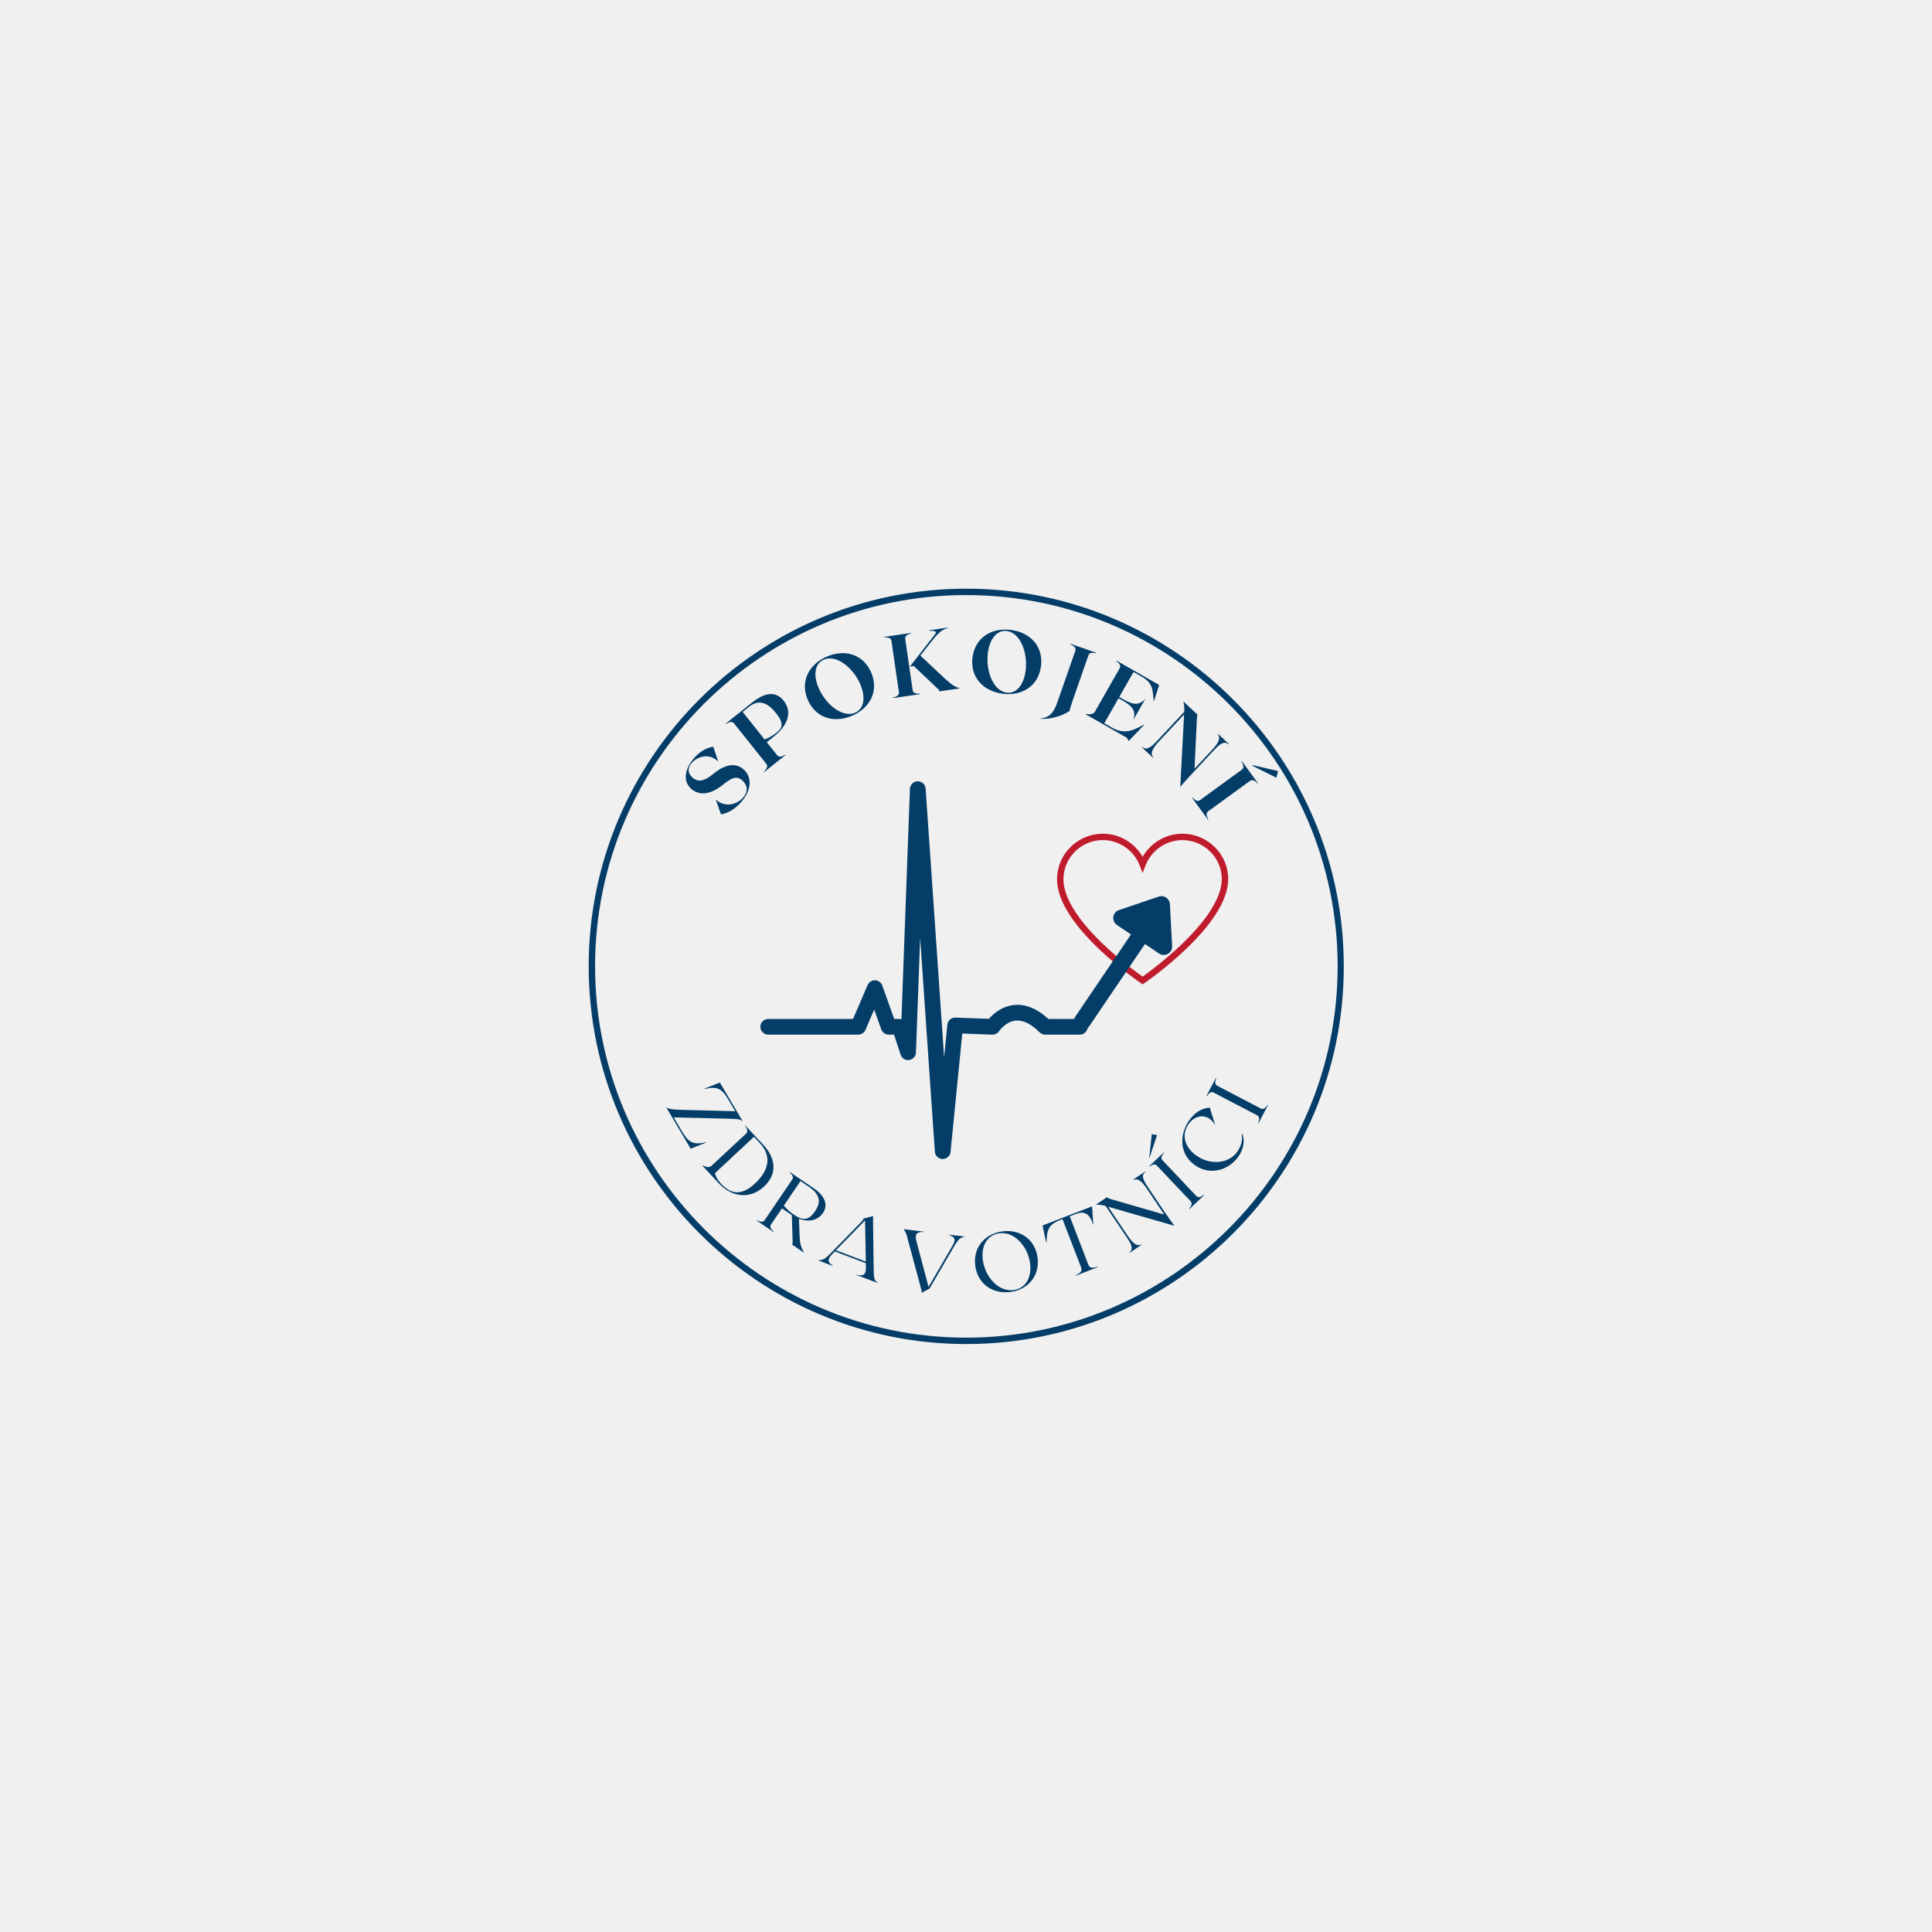
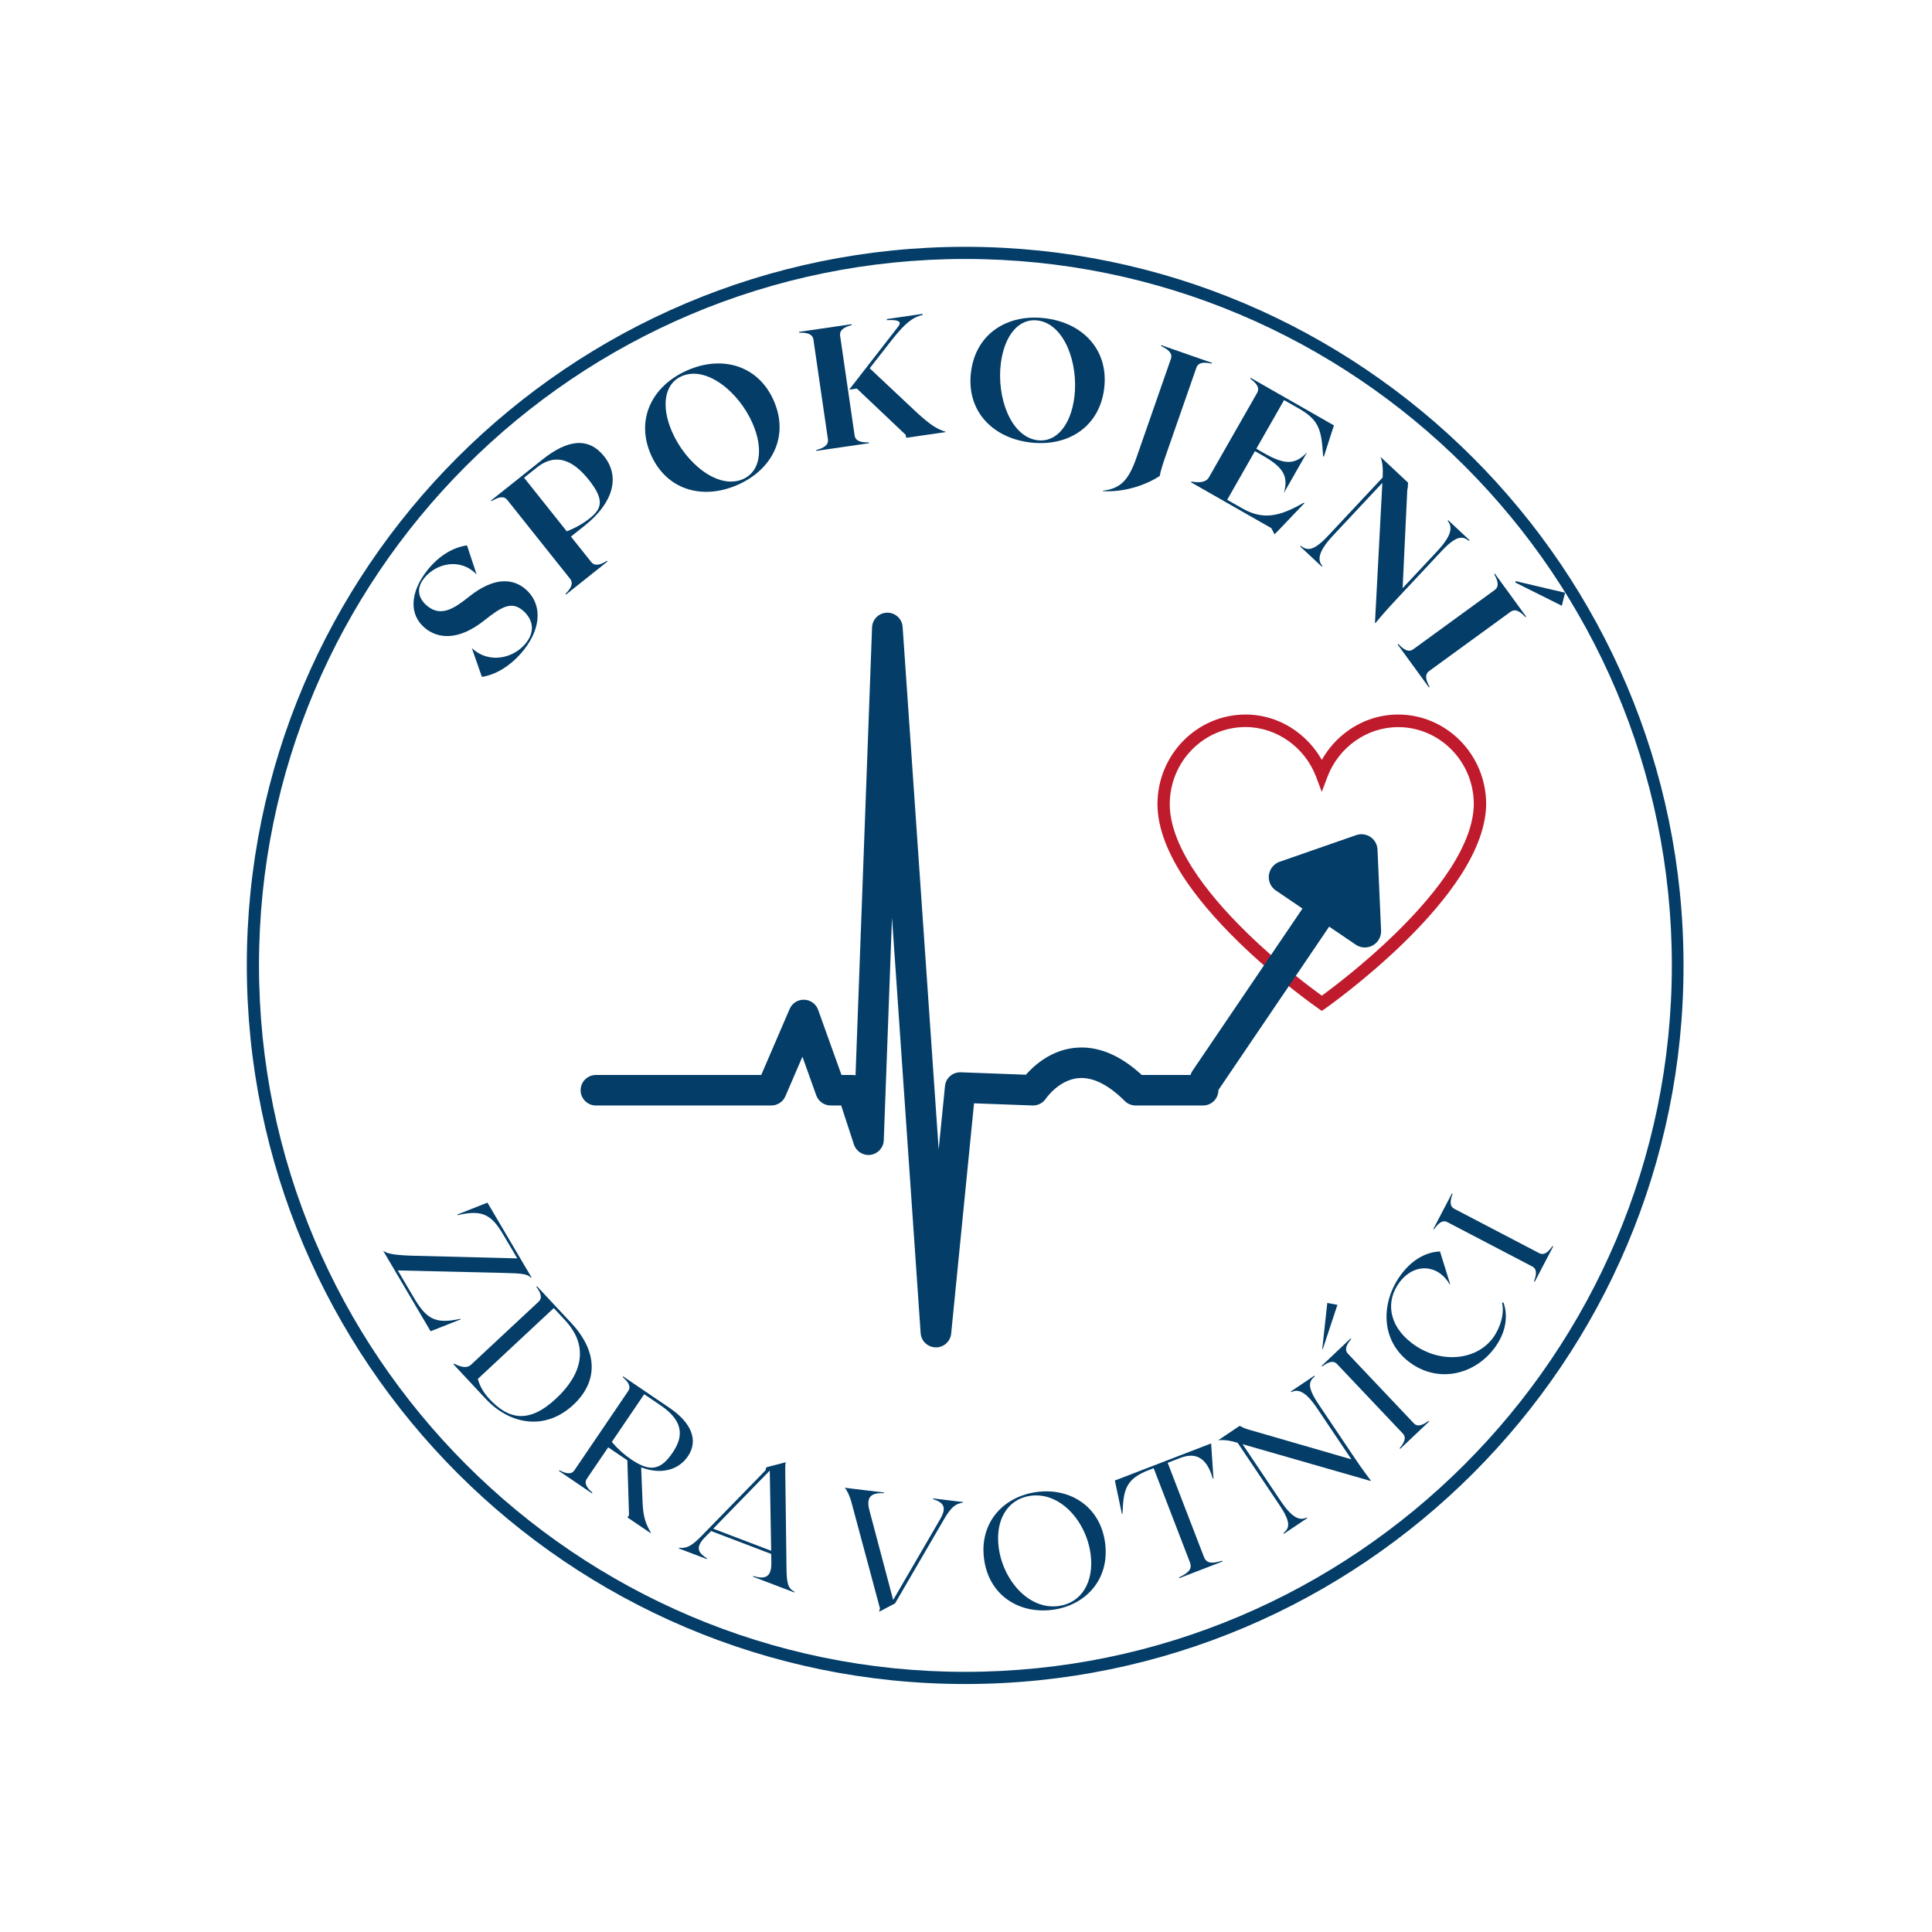
<svg xmlns="http://www.w3.org/2000/svg" width="500" zoomAndPan="magnify" viewBox="0 0 375 375" height="500" preserveAspectRatio="xMidYMid meet" version="1.0">
  <defs>
    <g />
    <clipPath id="id1">
-       <path d="M 114.262 114.262 L 260.879 114.262 L 260.879 260.879 L 114.262 260.879 Z M 114.262 114.262 " clip-rule="nonzero" />
+       <path d="M 47.906 47.906 L 326.867 47.906 L 326.867 326.867 L 47.906 326.867 Z M 47.906 47.906 " clip-rule="nonzero" />
    </clipPath>
    <clipPath id="id2">
-       <path d="M 147.578 151.652 L 211.137 151.652 L 211.137 224.961 L 147.578 224.961 Z M 147.578 151.652 " clip-rule="nonzero" />
+       <path d="M 112.68 118.918 L 236.523 118.918 L 236.523 261.527 L 112.68 261.527 Z M 112.68 118.918 " clip-rule="nonzero" />
    </clipPath>
    <clipPath id="id3">
-       <path d="M 205.172 161.816 L 238.398 161.816 L 238.398 191.066 L 205.172 191.066 Z M 205.172 161.816 " clip-rule="nonzero" />
+       <path d="M 224.664 138.68 L 288.461 138.68 L 288.461 196.223 L 224.664 196.223 Z M 224.664 138.68 " clip-rule="nonzero" />
    </clipPath>
  </defs>
+   <rect x="-37.5" width="450" fill="#ffffff" y="-37.5" height="450" fill-opacity="1" />
+   <rect x="-37.5" width="450" fill="#ffffff" y="-37.5" height="450" fill-opacity="1" />
+   <rect x="-37.5" width="450" fill="#ffffff" y="-37.5" height="450" fill-opacity="1" />
+   <rect x="-37.5" width="450" fill="#ffffff" y="-37.5" height="450" fill-opacity="1" />
  <g clip-path="url(#id1)">
-     <path fill="rgb(1.18%, 23.92%, 40.779%)" d="M 187.547 260.879 C 147.156 260.879 114.262 227.984 114.262 187.547 C 114.262 147.109 147.156 114.262 187.547 114.262 C 227.934 114.262 260.828 147.156 260.828 187.547 C 260.879 227.984 227.984 260.879 187.547 260.879 Z M 187.547 115.504 C 147.805 115.504 115.504 147.805 115.504 187.547 C 115.504 227.289 147.852 259.637 187.547 259.637 C 227.238 259.637 259.637 227.289 259.637 187.547 C 259.637 147.805 227.289 115.504 187.547 115.504 Z M 187.547 115.504 " fill-opacity="1" fill-rule="nonzero" />
+     <path fill="#033d68" d="M 187.34 326.867 C 110.496 326.867 47.906 264.277 47.906 187.34 C 47.906 110.402 110.496 47.906 187.34 47.906 C 264.184 47.906 326.77 110.496 326.77 187.34 C 326.867 264.277 264.277 326.867 187.34 326.867 Z M 187.34 50.266 C 111.723 50.266 50.27 111.723 50.27 187.34 C 50.27 262.957 111.816 324.504 187.34 324.504 C 262.859 324.504 324.504 262.957 324.504 187.34 C 324.504 111.723 262.957 50.266 187.34 50.266 Z M 187.34 50.266 " fill-opacity="1" fill-rule="nonzero" />
  </g>
-   <g fill="rgb(1.18%, 23.92%, 40.779%)" fill-opacity="1">
-     <g transform="translate(140.5848, 159.4498)">
+   <g fill="#033d68" fill-opacity="1">
+     <g transform="translate(94.79634, 134.0799)">
      <g>
-         <path d="M -1.965 -9.371 C -3.406 -8.215 -4.711 -7.367 -6.059 -8.43 C -6.715 -8.953 -7.43 -9.957 -6.418 -11.234 C -5.258 -12.699 -2.828 -13.336 -1.176 -11.609 L -2.137 -14.516 C -3.387 -14.344 -4.852 -13.602 -6.098 -12.027 C -7.832 -9.836 -7.973 -7.562 -6.262 -6.207 C -5.066 -5.262 -3.059 -4.895 -0.355 -7.066 C 1.289 -8.367 2.27 -8.945 3.375 -8.07 C 3.992 -7.582 5.004 -6.344 3.746 -4.758 C 2.574 -3.277 0.102 -2.613 -1.656 -4.266 L -0.648 -1.391 C 0.625 -1.562 2.234 -2.434 3.543 -4.086 C 5.418 -6.453 5.309 -8.883 3.598 -10.234 C 2.578 -11.043 0.781 -11.57 -1.965 -9.371 Z M -1.965 -9.371 " />
+         <path d="M -3.82 -18.215 C -6.625 -15.969 -9.164 -14.32 -11.777 -16.391 C -13.059 -17.406 -14.449 -19.359 -12.48 -21.84 C -10.223 -24.691 -5.5 -25.926 -2.285 -22.574 L -4.152 -28.219 C -6.582 -27.891 -9.43 -26.445 -11.852 -23.387 C -15.227 -19.125 -15.5 -14.703 -12.18 -12.07 C -9.852 -10.23 -5.945 -9.52 -0.691 -13.738 C 2.504 -16.27 4.418 -17.391 6.559 -15.695 C 7.762 -14.742 9.727 -12.332 7.285 -9.25 C 5.004 -6.375 0.195 -5.078 -3.219 -8.293 L -1.262 -2.703 C 1.215 -3.039 4.344 -4.73 6.891 -7.945 C 10.535 -12.547 10.316 -17.27 6.996 -19.898 C 5.012 -21.473 1.523 -22.492 -3.82 -18.215 Z M -3.82 -18.215 " />
      </g>
    </g>
  </g>
-   <g fill="rgb(1.18%, 23.92%, 40.779%)" fill-opacity="1">
-     <g transform="translate(148.1291, 150.0066)">
+   <g fill="#033d68" fill-opacity="1">
+     <g transform="translate(109.4646, 115.7197)">
      <g>
-         <path d="M -2.129 -13.656 L -7.281 -9.551 L -7.227 -9.484 C -6.625 -9.855 -6.035 -10.082 -5.652 -9.598 L 0.613 -1.738 C 0.996 -1.254 0.645 -0.734 0.148 -0.227 L 0.203 -0.16 L 4.348 -3.465 L 4.293 -3.531 C 3.691 -3.16 3.102 -2.934 2.719 -3.414 L 0.699 -5.949 L 2.105 -7.074 C 4.844 -9.254 5.676 -11.871 4.008 -13.961 C 2.469 -15.895 0.395 -15.664 -2.129 -13.656 Z M 2.562 -7.766 C 1.879 -7.223 1.098 -6.797 0.281 -6.473 L -3.984 -11.828 L -2.711 -12.844 C -0.562 -14.551 1.211 -13.203 2.484 -11.609 C 4.109 -9.57 3.742 -8.707 2.562 -7.766 Z M 2.562 -7.766 " />
+         <path d="M -4.141 -26.551 L -14.156 -18.57 L -14.051 -18.441 C -12.879 -19.16 -11.738 -19.602 -10.988 -18.664 L 1.188 -3.379 C 1.938 -2.438 1.254 -1.426 0.289 -0.441 L 0.391 -0.312 L 8.449 -6.734 L 8.348 -6.863 C 7.172 -6.141 6.031 -5.703 5.285 -6.641 L 1.355 -11.57 L 4.094 -13.754 C 9.414 -17.992 11.035 -23.078 7.793 -27.145 C 4.801 -30.902 0.762 -30.457 -4.141 -26.551 Z M 4.984 -15.102 C 3.652 -14.039 2.137 -13.215 0.547 -12.586 L -7.746 -22.996 L -5.27 -24.969 C -1.094 -28.293 2.359 -25.672 4.832 -22.57 C 7.988 -18.605 7.277 -16.93 4.984 -15.102 Z M 4.984 -15.102 " />
      </g>
    </g>
  </g>
-   <g fill="rgb(1.18%, 23.92%, 40.779%)" fill-opacity="1">
-     <g transform="translate(158.5081, 141.6783)">
+   <g fill="#033d68" fill-opacity="1">
+     <g transform="translate(129.6443, 99.52714)">
      <g>
-         <path d="M 1.938 -14.219 C -1.566 -12.684 -3.25 -9.344 -1.703 -5.809 C -0.152 -2.273 3.441 -1.246 6.945 -2.781 C 10.434 -4.309 12.117 -7.648 10.57 -11.184 C 9.02 -14.719 5.422 -15.746 1.938 -14.219 Z M 7.5 -3.359 C 5.016 -2.273 1.785 -4.941 0.418 -8.066 C -0.711 -10.645 -0.359 -12.875 1.367 -13.633 C 3.852 -14.719 7.078 -12.051 8.441 -8.941 C 9.57 -6.363 9.227 -4.117 7.5 -3.359 Z M 7.5 -3.359 " />
+         <path d="M 3.766 -27.645 C -3.047 -24.66 -6.32 -18.168 -3.309 -11.293 C -0.297 -4.422 6.695 -2.422 13.508 -5.406 C 20.289 -8.379 23.559 -14.871 20.547 -21.746 C 17.539 -28.617 10.547 -30.617 3.766 -27.645 Z M 14.578 -6.531 C 9.754 -4.418 3.477 -9.605 0.812 -15.684 C -1.383 -20.695 -0.699 -25.035 2.66 -26.508 C 7.488 -28.621 13.766 -23.434 16.414 -17.387 C 18.609 -12.375 17.938 -8.004 14.578 -6.531 Z M 14.578 -6.531 " />
      </g>
    </g>
  </g>
-   <g fill="rgb(1.18%, 23.92%, 40.779%)" fill-opacity="1">
-     <g transform="translate(173.0762, 135.5358)">
+   <g fill="#033d68" fill-opacity="1">
+     <g transform="translate(157.9687, 87.58458)">
      <g>
-         <path d="M 4.07 -1.578 L 2.621 -11.527 C 2.531 -12.137 3.102 -12.41 3.785 -12.598 L 3.77 -12.684 L -1.473 -11.918 L -1.461 -11.836 C -0.754 -11.852 -0.133 -11.75 -0.043 -11.141 L 1.402 -1.191 C 1.492 -0.582 0.926 -0.309 0.242 -0.121 L 0.254 -0.035 L 5.5 -0.801 L 5.488 -0.887 C 4.777 -0.867 4.156 -0.969 4.07 -1.578 Z M 13.207 -1.922 C 12.258 -2.234 11.727 -2.555 10.352 -3.793 L 5.574 -8.281 L 7.84 -11.176 C 9.129 -12.801 9.875 -13.379 10.848 -13.605 L 10.867 -13.715 L 7.301 -13.195 L 7.281 -13.09 C 8.797 -13.172 8.68 -12.773 8.402 -12.418 L 3.527 -6.145 L 4.289 -6.258 L 9.176 -1.629 L 9.219 -1.34 Z M 13.207 -1.922 " />
+         <path d="M 7.91 -3.07 L 5.098 -22.41 C 4.926 -23.598 6.027 -24.129 7.355 -24.492 L 7.332 -24.656 L -2.867 -23.172 L -2.84 -23.008 C -1.465 -23.039 -0.258 -22.844 -0.082 -21.656 L 2.73 -2.316 C 2.902 -1.129 1.801 -0.598 0.473 -0.238 L 0.496 -0.07 L 10.691 -1.555 L 10.668 -1.719 C 9.293 -1.688 8.082 -1.883 7.91 -3.07 Z M 25.676 -3.734 C 23.836 -4.344 22.801 -4.969 20.125 -7.375 L 10.836 -16.102 L 15.238 -21.73 C 17.746 -24.891 19.199 -26.012 21.09 -26.457 L 21.129 -26.664 L 14.195 -25.656 L 14.16 -25.449 C 17.102 -25.605 16.879 -24.832 16.336 -24.148 L 6.855 -11.949 L 8.34 -12.168 L 17.84 -3.168 L 17.922 -2.605 Z M 25.676 -3.734 " />
      </g>
    </g>
  </g>
-   <g fill="rgb(1.18%, 23.92%, 40.779%)" fill-opacity="1">
-     <g transform="translate(187.2561, 133.4925)">
+   <g fill="#033d68" fill-opacity="1">
+     <g transform="translate(185.5383, 83.61173)">
      <g>
-         <path d="M 8.938 -11.227 C 5.141 -11.703 1.984 -9.691 1.508 -5.863 C 1.031 -2.031 3.598 0.691 7.391 1.164 C 11.172 1.633 14.324 -0.375 14.801 -4.207 C 15.281 -8.035 12.715 -10.758 8.938 -11.227 Z M 8.16 0.949 C 5.473 0.613 4.062 -3.332 4.484 -6.719 C 4.832 -9.508 6.277 -11.25 8.148 -11.016 C 10.84 -10.68 12.246 -6.734 11.828 -3.367 C 11.48 -0.574 10.035 1.18 8.16 0.949 Z M 8.16 0.949 " />
+         <path d="M 17.375 -21.832 C 9.992 -22.75 3.859 -18.844 2.934 -11.398 C 2.004 -3.949 6.992 1.344 14.371 2.262 C 21.719 3.176 27.852 -0.73 28.777 -8.176 C 29.707 -15.621 24.723 -20.914 17.375 -21.832 Z M 15.867 1.844 C 10.641 1.191 7.898 -6.477 8.719 -13.062 C 9.395 -18.488 12.203 -21.871 15.844 -21.418 C 21.074 -20.766 23.812 -13.098 22.996 -6.543 C 22.32 -1.117 19.508 2.297 15.867 1.844 Z M 15.867 1.844 " />
      </g>
    </g>
  </g>
-   <g fill="rgb(1.18%, 23.92%, 40.779%)" fill-opacity="1">
-     <g transform="translate(203.1925, 136.0701)">
+   <g fill="#033d68" fill-opacity="1">
+     <g transform="translate(216.523, 88.62343)">
      <g>
-         <path d="M 4.57 -11.121 L 4.539 -11.043 C 5.227 -10.711 5.73 -10.336 5.527 -9.754 L 2.094 0.094 C 1.324 2.297 0.559 3.191 -1.277 3.406 L -1.258 3.449 C 0.879 3.574 3.02 2.852 4.41 1.938 C 4.512 1.391 4.75 0.656 5.117 -0.395 L 8.07 -8.867 C 8.273 -9.449 8.902 -9.43 9.594 -9.281 L 9.621 -9.359 Z M 4.57 -11.121 " />
+         <path d="M 8.883 -21.625 L 8.828 -21.469 C 10.16 -20.828 11.141 -20.098 10.746 -18.965 L 4.07 0.184 C 2.574 4.465 1.086 6.207 -2.484 6.621 L -2.445 6.707 C 1.707 6.953 5.871 5.543 8.574 3.766 C 8.77 2.703 9.23 1.277 9.945 -0.77 L 15.688 -17.238 C 16.082 -18.375 17.305 -18.336 18.652 -18.043 L 18.707 -18.199 Z M 8.883 -21.625 " />
      </g>
    </g>
  </g>
-   <g fill="rgb(1.18%, 23.92%, 40.779%)" fill-opacity="1">
-     <g transform="translate(210.5079, 138.5115)">
+   <g fill="#033d68" fill-opacity="1">
+     <g transform="translate(230.7463, 93.37009)">
      <g>
-         <path d="M 11.488 2.152 C 9.016 3.586 7.391 3.902 5.32 2.719 L 3.832 1.871 L 6.602 -2.984 L 7.379 -2.543 C 9.375 -1.406 9.992 -0.52 9.492 1.191 L 11.812 -2.875 C 10.59 -1.562 9.508 -1.645 7.512 -2.781 L 6.738 -3.223 L 9.512 -8.082 L 11.031 -7.215 C 13.102 -6.031 13.242 -4.965 13.41 -2.457 L 13.488 -2.453 L 14.488 -5.555 L 6.176 -10.301 L 6.133 -10.227 C 6.699 -9.805 7.129 -9.34 6.824 -8.805 L 2.012 -0.375 C 1.703 0.164 1.004 0.18 0.266 0.055 L 0.223 0.129 L 8.238 4.703 L 8.559 5.32 L 8.836 5.043 L 11.531 2.219 Z M 11.488 2.152 " />
+         <path d="M 22.34 4.188 C 17.527 6.969 14.371 7.586 10.344 5.289 L 7.449 3.637 L 12.836 -5.805 L 14.344 -4.945 C 18.223 -2.73 19.43 -1.008 18.453 2.316 L 22.969 -5.594 C 20.586 -3.035 18.488 -3.195 14.609 -5.41 L 13.102 -6.27 L 18.492 -15.711 L 21.445 -14.027 C 25.473 -11.727 25.746 -9.652 26.074 -4.777 L 26.223 -4.77 L 28.168 -10.801 L 12.008 -20.027 L 11.922 -19.883 C 13.027 -19.059 13.859 -18.164 13.266 -17.121 L 3.91 -0.727 C 3.312 0.316 1.953 0.348 0.516 0.102 L 0.434 0.246 L 16.016 9.141 L 16.637 10.34 L 17.176 9.805 L 22.422 4.312 Z M 22.34 4.188 " />
      </g>
    </g>
  </g>
-   <g fill="rgb(1.18%, 23.92%, 40.779%)" fill-opacity="1">
-     <g transform="translate(221.3178, 144.7499)">
+   <g fill="#033d68" fill-opacity="1">
+     <g transform="translate(251.7637, 105.4994)">
      <g>
-         <path d="M 15.094 -2.32 L 15.035 -2.258 C 15.488 -1.715 15.562 -0.918 13.969 0.785 L 10.535 4.457 L 11 -5.328 C 11.098 -5.684 11.043 -5.902 11.086 -6.07 L 8.328 -8.648 C 8.543 -8.074 8.586 -7.492 8.543 -6.594 L 3.105 -0.781 C 1.512 0.922 0.945 0.648 0.371 0.23 L 0.312 0.293 L 2.469 2.309 L 2.527 2.246 C 2.07 1.703 1.996 0.906 3.59 -0.797 L 8.512 -6.059 L 7.777 7.934 L 7.824 7.934 C 8.223 7.457 8.793 6.77 10.012 5.469 L 14.43 0.746 C 16.023 -0.957 16.59 -0.684 17.164 -0.266 L 17.223 -0.328 Z M 15.094 -2.32 " />
+         <path d="M 29.344 -4.516 L 29.23 -4.391 C 30.113 -3.336 30.262 -1.785 27.16 1.527 L 20.484 8.664 L 21.387 -10.359 C 21.578 -11.051 21.469 -11.473 21.551 -11.805 L 16.195 -16.816 C 16.609 -15.699 16.691 -14.57 16.609 -12.82 L 6.035 -1.523 C 2.938 1.789 1.836 1.262 0.723 0.449 L 0.609 0.57 L 4.797 4.488 L 4.91 4.367 C 4.027 3.312 3.879 1.758 6.98 -1.555 L 16.551 -11.781 L 15.117 15.426 L 15.211 15.422 C 15.984 14.5 17.094 13.164 19.465 10.633 L 28.055 1.453 C 31.156 -1.859 32.258 -1.332 33.371 -0.52 L 33.484 -0.641 Z M 29.344 -4.516 " />
      </g>
    </g>
  </g>
-   <g fill="rgb(1.18%, 23.92%, 40.779%)" fill-opacity="1">
-     <g transform="translate(231.2066, 154.6179)">
+   <g fill="#033d68" fill-opacity="1">
+     <g transform="translate(270.9902, 124.6854)">
      <g>
-         <path d="M 11.906 -5.973 L 16.539 -3.656 L 16.867 -4.957 L 11.926 -6.113 Z M 0.152 0.207 L 3.27 4.492 L 3.34 4.441 C 2.996 3.824 2.793 3.227 3.293 2.863 L 11.422 -3.051 C 11.918 -3.414 12.426 -3.039 12.91 -2.523 L 12.977 -2.574 L 9.859 -6.859 L 9.789 -6.809 C 10.133 -6.188 10.336 -5.594 9.836 -5.23 L 1.711 0.688 C 1.211 1.051 0.703 0.676 0.223 0.156 Z M 0.152 0.207 " />
+         <path d="M 23.148 -11.609 L 32.156 -7.109 L 32.789 -9.637 L 23.191 -11.887 Z M 0.293 0.406 L 6.359 8.734 L 6.492 8.637 C 5.824 7.434 5.434 6.273 6.402 5.566 L 22.203 -5.934 C 23.176 -6.641 24.16 -5.91 25.098 -4.902 L 25.234 -5 L 19.168 -13.332 L 19.035 -13.234 C 19.703 -12.031 20.094 -10.871 19.125 -10.164 L 3.324 1.336 C 2.352 2.043 1.367 1.312 0.43 0.305 Z M 0.293 0.406 " />
      </g>
    </g>
  </g>
-   <g fill="rgb(1.18%, 23.92%, 40.779%)" fill-opacity="1">
-     <g transform="translate(129.1519, 214.6485)">
+   <g fill="#033d68" fill-opacity="1">
+     <g transform="translate(74.05522, 242.2344)">
      <g>
-         <path d="M 7.875 7.07 C 5.297 7.641 4.453 7.043 3.188 4.895 L 1.625 2.242 L 12.363 2.492 C 14.055 2.535 14.586 2.602 14.918 2.973 L 14.977 2.941 L 10.574 -4.527 L 7.551 -3.332 L 7.582 -3.277 C 10.18 -3.879 11.02 -3.258 12.211 -1.238 L 13.551 1.039 L 3.332 0.777 C 1.488 0.73 0.605 0.609 0.164 0.281 L 4.898 8.312 L 7.906 7.125 Z M 7.875 7.07 " />
+         <path d="M 15.309 13.742 C 10.301 14.855 8.656 13.691 6.195 9.516 L 3.156 4.355 L 24.043 4.848 C 27.328 4.93 28.359 5.059 29.008 5.781 L 29.117 5.719 L 20.555 -8.805 L 14.68 -6.48 L 14.746 -6.371 C 19.793 -7.547 21.422 -6.336 23.738 -2.406 L 26.348 2.016 L 6.48 1.512 C 2.895 1.418 1.176 1.184 0.32 0.547 L 9.523 16.16 L 15.375 13.852 Z M 15.309 13.742 " />
      </g>
    </g>
  </g>
-   <g fill="rgb(1.18%, 23.92%, 40.779%)" fill-opacity="1">
-     <g transform="translate(136.16, 226.0724)">
+   <g fill="#033d68" fill-opacity="1">
+     <g transform="translate(87.68086, 264.4456)">
      <g>
-         <path d="M 11.945 -3.922 L 8.508 -7.602 L 8.449 -7.547 C 8.844 -7.004 9.102 -6.465 8.676 -6.062 L 1.93 0.227 C 1.5 0.629 0.859 0.445 0.227 0.125 L 0.168 0.18 L 3.379 3.621 C 5.793 6.207 9.32 6.859 12.145 4.227 C 14.648 1.891 14.578 -1.098 11.945 -3.922 Z M 3.758 3.648 C 3.102 2.945 2.781 2.289 2.605 1.648 L 10.184 -5.422 L 11.309 -4.219 C 13.809 -1.539 12.93 1.266 10.414 3.613 C 7.648 6.191 5.629 5.648 3.758 3.648 Z M 3.758 3.648 " />
+         <path d="M 23.223 -7.625 L 16.543 -14.785 L 16.426 -14.676 C 17.195 -13.617 17.699 -12.57 16.863 -11.789 L 3.75 0.445 C 2.918 1.223 1.676 0.863 0.441 0.238 L 0.324 0.348 L 6.57 7.043 C 11.262 12.07 18.121 13.34 23.613 8.219 C 28.48 3.68 28.344 -2.133 23.223 -7.625 Z M 7.309 7.09 C 6.035 5.723 5.406 4.445 5.066 3.203 L 19.805 -10.547 L 21.984 -8.203 C 26.848 -2.992 25.137 2.465 20.246 7.023 C 14.871 12.039 10.941 10.984 7.309 7.09 Z M 7.309 7.09 " />
      </g>
    </g>
  </g>
-   <g fill="rgb(1.18%, 23.92%, 40.779%)" fill-opacity="1">
-     <g transform="translate(146.6648, 236.7706)">
+   <g fill="#033d68" fill-opacity="1">
+     <g transform="translate(108.105, 285.2459)">
      <g>
-         <path d="M 8.543 3.199 L 8.406 -0.227 C 10.344 0.52 12.113 0.086 13.074 -1.332 C 14.18 -2.961 13.352 -4.727 11.246 -6.156 L 6.609 -9.301 L 6.562 -9.234 C 7.07 -8.793 7.441 -8.324 7.109 -7.84 L 1.75 0.062 C 1.418 0.551 0.848 0.379 0.246 0.07 L 0.203 0.137 L 3.492 2.371 L 3.539 2.301 C 3.031 1.859 2.66 1.391 2.988 0.906 L 5.113 -2.223 L 6.867 -1.031 L 7.027 -0.922 L 7.195 4.547 L 7.039 4.777 L 9.344 6.34 L 9.371 6.301 C 8.91 5.473 8.598 4.832 8.543 3.199 Z M 5.477 -2.762 L 8.707 -7.523 L 10.355 -6.406 C 12.957 -4.641 12.43 -2.988 11.531 -1.668 C 10.258 0.207 9.148 0.16 7.395 -1.027 C 6.652 -1.531 6.055 -2.074 5.477 -2.762 Z M 5.477 -2.762 " />
+         <path d="M 16.613 6.219 L 16.34 -0.438 C 20.109 1.008 23.551 0.168 25.418 -2.586 C 27.574 -5.758 25.957 -9.191 21.867 -11.965 L 12.848 -18.086 L 12.758 -17.957 C 13.746 -17.094 14.465 -16.184 13.824 -15.238 L 3.398 0.125 C 2.758 1.07 1.645 0.734 0.48 0.137 L 0.395 0.266 L 6.789 4.609 L 6.879 4.477 C 5.895 3.617 5.172 2.707 5.812 1.762 L 9.941 -4.32 L 13.348 -2.008 L 13.664 -1.797 L 13.988 8.84 L 13.688 9.289 L 18.172 12.328 L 18.223 12.25 C 17.324 10.645 16.719 9.391 16.613 6.219 Z M 10.652 -5.371 L 16.934 -14.625 L 20.133 -12.457 C 25.191 -9.02 24.164 -5.812 22.418 -3.242 C 19.945 0.402 17.785 0.312 14.375 -2 C 12.934 -2.98 11.773 -4.035 10.652 -5.371 Z M 10.652 -5.371 " />
      </g>
    </g>
  </g>
-   <g fill="rgb(1.18%, 23.92%, 40.779%)" fill-opacity="1">
-     <g transform="translate(158.5236, 244.5237)">
+   <g fill="#033d68" fill-opacity="1">
+     <g transform="translate(131.1619, 300.32)">
      <g>
-         <path d="M 11.055 2.016 L 10.938 -7.324 C 10.918 -8.238 10.945 -8.352 10.996 -8.488 L 9.332 -8.059 L 9.039 -7.977 L 8.961 -7.676 L 2.574 -1.129 C 1.512 -0.035 1.035 0.117 0.328 0.055 L 0.305 0.117 L 3.105 1.184 L 3.129 1.125 C 2.348 0.617 1.844 0.109 2.906 -0.984 L 3.531 -1.621 L 9.531 0.668 L 9.543 1.543 C 9.566 3.086 8.828 3.191 7.73 2.875 L 7.707 2.938 L 11.832 4.508 L 11.855 4.449 C 11.207 4.098 11.07 3.625 11.055 2.016 Z M 3.742 -1.852 L 9.387 -7.652 L 9.527 0.352 Z M 3.742 -1.852 " />
+         <path d="M 21.496 3.922 L 21.262 -14.242 C 21.23 -16.02 21.277 -16.238 21.379 -16.504 L 18.145 -15.668 L 17.578 -15.512 L 17.422 -14.926 L 5.008 -2.195 C 2.941 -0.066 2.016 0.227 0.637 0.105 L 0.594 0.227 L 6.039 2.301 L 6.086 2.184 C 4.562 1.195 3.582 0.211 5.648 -1.918 L 6.863 -3.148 L 18.527 1.297 L 18.559 3.004 C 18.602 6.004 17.168 6.203 15.027 5.59 L 14.98 5.711 L 23.008 8.77 L 23.051 8.648 C 21.785 7.965 21.523 7.051 21.496 3.922 Z M 7.273 -3.602 L 18.25 -14.883 L 18.523 0.684 Z M 7.273 -3.602 " />
      </g>
    </g>
  </g>
-   <g fill="rgb(1.18%, 23.92%, 40.779%)" fill-opacity="1">
-     <g transform="translate(173.7027, 249.8716)">
+   <g fill="#033d68" fill-opacity="1">
+     <g transform="translate(160.6742, 310.7179)">
      <g>
-         <path d="M 10.508 -10.223 L 10.5 -10.156 C 11.383 -9.855 11.996 -9.484 11.227 -8.168 L 6.527 -0.082 L 4.156 -9.02 C 3.762 -10.512 4.469 -10.789 5.613 -10.746 L 5.621 -10.812 L 1.691 -11.285 C 1.906 -11.047 2.172 -10.523 2.332 -9.945 L 5.211 0.762 L 5.121 1.094 L 6.715 0.254 L 11.582 -8.105 C 12.348 -9.426 12.773 -9.688 13.477 -9.801 L 13.484 -9.863 Z M 10.508 -10.223 " />
+         <path d="M 20.43 -19.875 L 20.414 -19.75 C 22.133 -19.16 23.32 -18.441 21.832 -15.879 L 12.691 -0.16 L 8.086 -17.535 C 7.316 -20.438 8.691 -20.973 10.914 -20.898 L 10.93 -21.023 L 3.285 -21.945 C 3.707 -21.48 4.223 -20.461 4.535 -19.336 L 10.129 1.477 L 9.957 2.125 L 13.059 0.492 L 22.52 -15.762 C 24.012 -18.328 24.836 -18.832 26.203 -19.051 L 26.219 -19.176 Z M 20.43 -19.875 " />
      </g>
    </g>
  </g>
-   <g fill="rgb(1.18%, 23.92%, 40.779%)" fill-opacity="1">
-     <g transform="translate(189.3119, 251.4282)">
+   <g fill="#033d68" fill-opacity="1">
+     <g transform="translate(191.0227, 313.7444)">
      <g>
-         <path d="M 5.281 -12.422 C 1.938 -11.988 -0.484 -9.387 -0.012 -5.75 C 0.465 -2.113 3.473 -0.223 6.816 -0.66 C 10.129 -1.09 12.551 -3.691 12.078 -7.328 C 11.602 -10.965 8.594 -12.855 5.281 -12.422 Z M 7.41 -1.031 C 4.438 -0.645 1.875 -3.629 1.449 -6.895 C 1.094 -9.641 2.348 -11.746 4.656 -12.047 C 7.633 -12.434 10.203 -9.465 10.629 -6.203 C 10.992 -3.438 9.719 -1.332 7.41 -1.031 Z M 7.41 -1.031 " />
+         <path d="M 10.27 -24.156 C 3.766 -23.309 -0.941 -18.25 -0.02 -11.18 C 0.902 -4.113 6.75 -0.434 13.254 -1.281 C 19.695 -2.121 24.402 -7.176 23.48 -14.246 C 22.559 -21.316 16.711 -24.996 10.27 -24.156 Z M 14.406 -2.008 C 8.625 -1.254 3.648 -7.059 2.82 -13.406 C 2.125 -18.746 4.562 -22.836 9.055 -23.422 C 14.836 -24.176 19.84 -18.406 20.668 -12.059 C 21.367 -6.684 18.898 -2.594 14.406 -2.008 Z M 14.406 -2.008 " />
      </g>
    </g>
  </g>
-   <g fill="rgb(1.18%, 23.92%, 40.779%)" fill-opacity="1">
-     <g transform="translate(205.8073, 248.7602)">
+   <g fill="#033d68" fill-opacity="1">
+     <g transform="translate(223.0944, 308.557)">
      <g>
-         <path d="M 6.164 -14.602 L -3.445 -10.898 L -2.742 -7.57 L -2.68 -7.594 C -2.598 -10.004 -2.355 -11.055 -0.043 -11.945 L 0.426 -12.129 L 4.047 -2.73 C 4.316 -2.031 3.852 -1.656 2.953 -1.223 L 2.98 -1.148 L 7.301 -2.812 L 7.27 -2.887 C 6.312 -2.605 5.715 -2.57 5.445 -3.27 L 1.828 -12.668 L 3.09 -13.152 C 4.609 -13.738 5.738 -13.215 6.336 -11.07 L 6.398 -11.094 Z M 6.164 -14.602 " />
+         <path d="M 11.984 -28.387 L -6.703 -21.188 L -5.332 -14.719 L -5.215 -14.766 C -5.047 -19.449 -4.578 -21.496 -0.086 -23.227 L 0.832 -23.582 L 7.871 -5.309 C 8.395 -3.945 7.484 -3.223 5.738 -2.379 L 5.797 -2.234 L 14.191 -5.469 L 14.137 -5.617 C 12.273 -5.07 11.113 -4.996 10.59 -6.355 L 3.551 -24.629 L 6.004 -25.574 C 8.961 -26.711 11.156 -25.691 12.32 -21.52 L 12.438 -21.566 Z M 11.984 -28.387 " />
      </g>
    </g>
  </g>
-   <g fill="rgb(1.18%, 23.92%, 40.779%)" fill-opacity="1">
-     <g transform="translate(218.8937, 243.4104)">
+   <g fill="#033d68" fill-opacity="1">
+     <g transform="translate(248.5381, 298.1556)">
      <g>
-         <path d="M 1.039 -14.441 L 1.086 -14.371 C 1.684 -14.68 2.441 -14.578 3.676 -12.738 L 7.082 -7.664 L -3.027 -10.59 C -3.566 -10.719 -3.871 -10.906 -4.074 -11.004 L -6.227 -9.562 C -5.648 -9.637 -5.102 -9.551 -4.277 -9.32 L -0.059 -3.043 C 1.176 -1.203 0.801 -0.734 0.293 -0.293 L 0.34 -0.227 L 2.664 -1.789 L 2.621 -1.859 C 2.02 -1.555 1.266 -1.652 0.027 -3.492 L -3.789 -9.176 L 9.008 -5.5 L 9.016 -5.547 C 8.664 -6.016 8.148 -6.691 7.203 -8.098 L 3.777 -13.199 C 2.543 -15.039 2.918 -15.504 3.426 -15.945 L 3.379 -16.012 Z M 1.039 -14.441 " />
+         <path d="M 2.02 -28.078 L 2.109 -27.945 C 3.277 -28.539 4.746 -28.34 7.148 -24.762 L 13.773 -14.898 L -5.891 -20.59 C -6.938 -20.84 -7.527 -21.207 -7.922 -21.398 L -12.105 -18.59 C -10.98 -18.734 -9.914 -18.57 -8.316 -18.117 L -0.117 -5.914 C 2.285 -2.336 1.559 -1.43 0.57 -0.574 L 0.656 -0.441 L 5.184 -3.48 L 5.094 -3.613 C 3.926 -3.02 2.457 -3.215 0.055 -6.793 L -7.363 -17.84 L 17.512 -10.695 L 17.531 -10.781 C 16.84 -11.695 15.844 -13.008 14.008 -15.746 L 7.348 -25.66 C 4.941 -29.238 5.668 -30.145 6.66 -31 L 6.57 -31.133 Z M 2.02 -28.078 " />
      </g>
    </g>
  </g>
-   <g fill="rgb(1.18%, 23.92%, 40.779%)" fill-opacity="1">
-     <g transform="translate(230.6714, 234.866)">
+   <g fill="#033d68" fill-opacity="1">
+     <g transform="translate(271.4371, 281.5429)">
      <g>
-         <path d="M -7.551 -10.133 L -6.094 -14.543 L -7.102 -14.73 L -7.609 -10.121 Z M 0.176 -0.168 L 3.066 -2.902 L 3.008 -2.961 C 2.469 -2.562 1.93 -2.301 1.527 -2.727 L -5.039 -9.66 C -5.441 -10.086 -5.152 -10.609 -4.723 -11.129 L -4.777 -11.188 L -7.664 -8.453 L -7.609 -8.395 C -7.066 -8.793 -6.531 -9.055 -6.129 -8.629 L 0.438 -1.695 C 0.84 -1.27 0.551 -0.746 0.121 -0.227 Z M 0.176 -0.168 " />
+         <path d="M -14.68 -19.699 L -11.844 -28.273 L -13.809 -28.641 L -14.793 -19.68 Z M 0.344 -0.328 L 5.961 -5.641 L 5.852 -5.758 C 4.797 -4.98 3.754 -4.469 2.969 -5.297 L -9.797 -18.781 C -10.578 -19.609 -10.016 -20.625 -9.18 -21.633 L -9.289 -21.75 L -14.902 -16.434 L -14.793 -16.32 C -13.742 -17.098 -12.695 -17.605 -11.914 -16.777 L 0.852 -3.293 C 1.637 -2.465 1.07 -1.449 0.234 -0.441 Z M 0.344 -0.328 " />
      </g>
    </g>
  </g>
-   <g fill="rgb(1.18%, 23.92%, 40.779%)" fill-opacity="1">
-     <g transform="translate(235.8712, 230.0667)">
+   <g fill="#033d68" fill-opacity="1">
+     <g transform="translate(281.5471, 272.2117)">
      <g>
-         <path d="M 5.277 -9.984 L 5.145 -9.941 C 5.41 -8.863 4.953 -7.391 4.203 -6.402 C 2.496 -4.141 -1.117 -3.848 -3.836 -5.898 C -6.266 -7.738 -6.445 -10.203 -5.09 -11.996 C -3.586 -13.984 -1.23 -13.777 -0.082 -11.785 L -0.039 -11.816 L -1.051 -15.07 C -2.23 -15.023 -3.664 -14.453 -4.902 -12.812 C -6.926 -10.137 -7.086 -6.273 -4.121 -4.035 C -1.301 -1.902 2.332 -2.711 4.367 -5.402 C 5.613 -7.055 5.738 -8.758 5.277 -9.984 Z M 5.277 -9.984 " />
+         <path d="M 10.258 -19.414 L 10 -19.332 C 10.52 -17.23 9.629 -14.371 8.176 -12.449 C 4.852 -8.051 -2.172 -7.48 -7.457 -11.473 C -12.184 -15.043 -12.535 -19.836 -9.898 -23.324 C -6.977 -27.191 -2.395 -26.789 -0.16 -22.918 L -0.078 -22.973 L -2.043 -29.305 C -4.34 -29.211 -7.125 -28.098 -9.531 -24.914 C -13.465 -19.707 -13.777 -12.199 -8.016 -7.844 C -2.527 -3.699 4.539 -5.27 8.492 -10.504 C 10.918 -13.711 11.156 -17.027 10.258 -19.414 Z M 10.258 -19.414 " />
      </g>
    </g>
  </g>
-   <g fill="rgb(1.18%, 23.92%, 40.779%)" fill-opacity="1">
-     <g transform="translate(244.1622, 218.2357)">
+   <g fill="#033d68" fill-opacity="1">
+     <g transform="translate(297.6671, 249.2089)">
      <g>
-         <path d="M 0.113 -0.215 L 1.953 -3.742 L 1.883 -3.777 C 1.5 -3.223 1.078 -2.801 0.559 -3.074 L -7.906 -7.496 C -8.426 -7.766 -8.324 -8.355 -8.086 -8.984 L -8.156 -9.023 L -10 -5.5 L -9.926 -5.461 C -9.543 -6.016 -9.121 -6.438 -8.602 -6.168 L -0.137 -1.746 C 0.383 -1.473 0.277 -0.883 0.039 -0.254 Z M 0.113 -0.215 " />
+         <path d="M 0.219 -0.422 L 3.801 -7.273 L 3.66 -7.348 C 2.918 -6.27 2.094 -5.449 1.082 -5.977 L -15.375 -14.574 C -16.387 -15.102 -16.18 -16.246 -15.719 -17.469 L -15.859 -17.543 L -19.441 -10.691 L -19.301 -10.617 C -18.559 -11.695 -17.734 -12.516 -16.723 -11.988 L -0.266 -3.391 C 0.746 -2.863 0.539 -1.719 0.078 -0.496 Z M 0.219 -0.422 " />
      </g>
    </g>
  </g>
  <g clip-path="url(#id2)">
-     <path fill="rgb(1.18%, 23.92%, 40.779%)" d="M 182.98 224.961 L 182.957 224.961 C 182.164 224.949 181.512 224.332 181.457 223.543 L 178.602 182.074 L 177.785 204.297 C 177.758 205.035 177.203 205.645 176.473 205.746 C 175.738 205.848 175.039 205.414 174.809 204.711 L 173.539 200.824 L 172.496 200.824 C 171.852 200.824 171.277 200.418 171.059 199.812 L 169.68 195.957 L 167.984 199.902 C 167.746 200.461 167.191 200.824 166.582 200.824 L 149.109 200.824 C 148.266 200.824 147.586 200.141 147.586 199.301 C 147.586 198.461 148.266 197.781 149.109 197.781 L 165.578 197.781 L 168.406 191.191 C 168.652 190.617 169.227 190.25 169.855 190.273 C 170.484 190.293 171.035 190.691 171.246 191.281 L 173.57 197.781 L 174.648 197.781 C 174.758 197.781 174.867 197.793 174.969 197.816 L 176.617 153.117 C 176.648 152.309 177.305 151.664 178.117 151.652 C 178.125 151.652 178.133 151.652 178.141 151.652 C 178.941 151.652 179.609 152.27 179.664 153.07 L 183.254 205.215 L 183.883 198.883 C 183.961 198.082 184.648 197.488 185.457 197.512 L 191.941 197.754 C 192.754 196.828 194.422 195.32 196.805 195.074 C 199.043 194.84 201.289 195.75 203.488 197.781 L 209.594 197.781 C 210.434 197.781 211.117 198.461 211.117 199.301 C 211.117 200.141 210.434 200.824 209.594 200.824 L 202.871 200.824 C 202.469 200.824 202.082 200.664 201.793 200.379 C 200.137 198.727 198.574 197.957 197.141 198.098 C 195.195 198.289 193.941 200.121 193.93 200.141 C 193.637 200.578 193.129 200.84 192.602 200.824 L 186.777 200.605 L 184.5 223.59 C 184.422 224.367 183.762 224.961 182.98 224.961 " fill-opacity="1" fill-rule="nonzero" />
+     <path fill="#033d68" d="M 181.664 261.527 L 181.621 261.523 C 180.074 261.504 178.805 260.305 178.699 258.77 L 173.137 178.098 L 171.539 221.328 C 171.488 222.762 170.41 223.953 168.98 224.152 C 167.555 224.352 166.191 223.504 165.746 222.137 L 163.27 214.574 L 161.238 214.574 C 159.98 214.574 158.859 213.785 158.438 212.609 L 155.75 205.105 L 152.445 212.777 C 151.977 213.867 150.902 214.574 149.715 214.574 L 115.672 214.574 C 114.031 214.574 112.699 213.246 112.699 211.613 C 112.699 209.977 114.031 208.652 115.672 208.652 L 147.754 208.652 L 153.27 195.84 C 153.75 194.719 154.863 194.004 156.09 194.047 C 157.312 194.086 158.387 194.863 158.797 196.008 L 163.332 208.652 L 165.426 208.652 C 165.641 208.652 165.855 208.676 166.059 208.719 L 169.266 121.773 C 169.324 120.199 170.609 118.945 172.188 118.922 C 172.203 118.922 172.223 118.922 172.238 118.922 C 173.797 118.922 175.094 120.121 175.199 121.676 L 182.195 223.117 L 183.422 210.801 C 183.574 209.242 184.914 208.082 186.488 208.133 L 199.125 208.602 C 200.707 206.805 203.957 203.867 208.598 203.387 C 212.961 202.934 217.336 204.707 221.617 208.652 L 233.516 208.652 C 235.156 208.652 236.488 209.977 236.488 211.613 C 236.488 213.246 235.156 214.574 233.516 214.574 L 220.422 214.574 C 219.633 214.574 218.879 214.262 218.32 213.707 C 215.094 210.492 212.047 209 209.258 209.27 C 205.465 209.641 203.023 213.211 202.996 213.246 C 202.426 214.098 201.438 214.609 200.41 214.57 L 189.059 214.152 L 184.621 258.855 C 184.469 260.375 183.188 261.527 181.664 261.527 " fill-opacity="1" fill-rule="nonzero" />
  </g>
  <g clip-path="url(#id3)">
-     <path fill="rgb(74.899%, 10.59%, 17.249%)" d="M 221.785 191.059 L 221.434 190.82 C 221.395 190.793 217.348 188.047 213.359 184.254 C 211.008 182.008 209.125 179.844 207.77 177.809 C 206.051 175.211 205.172 172.801 205.172 170.66 C 205.172 165.789 209.168 161.824 214.07 161.824 C 215.891 161.824 217.652 162.379 219.152 163.434 C 220.242 164.199 221.133 165.176 221.785 166.301 C 222.438 165.172 223.328 164.191 224.418 163.434 C 225.918 162.379 227.68 161.824 229.5 161.824 C 234.402 161.824 238.398 165.789 238.398 170.66 L 238.398 170.668 C 238.375 172.793 237.492 175.184 235.766 177.777 C 234.41 179.809 232.535 181.977 230.184 184.227 C 226.203 188.035 222.176 190.793 222.137 190.82 Z M 214.07 163.059 C 209.852 163.059 206.414 166.469 206.414 170.66 C 206.414 172.555 207.219 174.727 208.809 177.117 C 210.102 179.07 211.926 181.172 214.211 183.348 C 217.445 186.43 220.727 188.812 221.785 189.555 C 222.84 188.809 226.105 186.41 229.332 183.32 C 231.613 181.137 233.426 179.043 234.73 177.09 C 236.316 174.703 237.133 172.543 237.148 170.66 C 237.148 166.469 233.711 163.066 229.492 163.066 C 226.363 163.066 223.5 165.031 222.355 167.961 L 221.777 169.453 L 221.207 167.961 C 220.062 165.031 217.199 163.059 214.07 163.059 Z M 214.07 163.059 " fill-opacity="1" fill-rule="nonzero" />
+     <path fill="#bf1b2c" d="M 256.562 196.211 L 255.887 195.746 C 255.809 195.691 248.039 190.289 240.383 182.82 C 235.867 178.406 232.254 174.145 229.652 170.145 C 226.348 165.027 224.664 160.289 224.664 156.082 C 224.664 146.496 232.332 138.691 241.75 138.691 C 245.246 138.691 248.625 139.781 251.508 141.859 C 253.602 143.367 255.312 145.289 256.562 147.496 C 257.812 145.273 259.523 143.352 261.613 141.859 C 264.5 139.781 267.879 138.691 271.375 138.691 C 280.793 138.691 288.461 146.496 288.461 156.082 L 288.461 156.094 C 288.422 160.277 286.727 164.977 283.41 170.082 C 280.805 174.082 277.207 178.34 272.691 182.77 C 265.047 190.266 257.316 195.691 257.238 195.746 Z M 241.75 141.117 C 233.645 141.117 227.051 147.832 227.051 156.082 C 227.051 159.809 228.594 164.082 231.645 168.781 C 234.133 172.625 237.629 176.758 242.016 181.043 C 248.23 187.109 254.535 191.797 256.562 193.25 C 258.59 191.785 264.855 187.07 271.059 180.992 C 275.434 176.691 278.918 172.574 281.418 168.73 C 284.469 164.027 286.035 159.781 286.062 156.082 C 286.062 147.832 279.465 141.133 271.363 141.133 C 265.355 141.133 259.855 145.004 257.66 150.77 L 256.551 153.703 L 255.453 150.77 C 253.258 145.004 247.758 141.117 241.75 141.117 Z M 241.75 141.117 " fill-opacity="1" fill-rule="nonzero" />
  </g>
-   <path stroke-linecap="round" transform="matrix(1.82553, -2.692625, 2.718467, 1.843051, 209.1319, 199.6354)" fill="none" stroke-linejoin="miter" d="M 0.5 -0 L 6.437 0 " stroke="rgb(1.18%, 23.92%, 40.779%)" stroke-width="1" stroke-opacity="1" stroke-miterlimit="4" />
-   <path stroke-linecap="round" transform="matrix(1.82553, -2.692625, 2.718467, 1.843051, 226.3584, 174.2267)" fill-opacity="1" fill="rgb(1.18%, 23.92%, 40.779%)" fill-rule="nonzero" stroke-linejoin="round" d="M -2.5 -1.499 L -0.5 0 L -2.5 1.5 Z M -2.5 -1.499 " stroke="rgb(1.18%, 23.92%, 40.779%)" stroke-width="1" stroke-opacity="1" stroke-miterlimit="4" />
+   <path stroke-linecap="round" transform="matrix(3.535207, -5.214366, 5.177024, 3.509889, 232.3036, 212.1717)" fill="none" stroke-linejoin="miter" d="M 0.5 0 L 6.534 0 " stroke="#033d68" stroke-width="1" stroke-opacity="1" stroke-miterlimit="4" />
+   <path stroke-linecap="round" transform="matrix(3.535207, -5.214366, 5.177024, 3.509889, 266.0071, 162.4596)" fill-opacity="1" fill="#033d68" fill-rule="nonzero" stroke-linejoin="round" d="M -2.5 -1.5 L -0.5 -0 L -2.5 1.5 Z M -2.5 -1.5 " stroke="#033d68" stroke-width="1" stroke-opacity="1" stroke-miterlimit="4" />
</svg>
